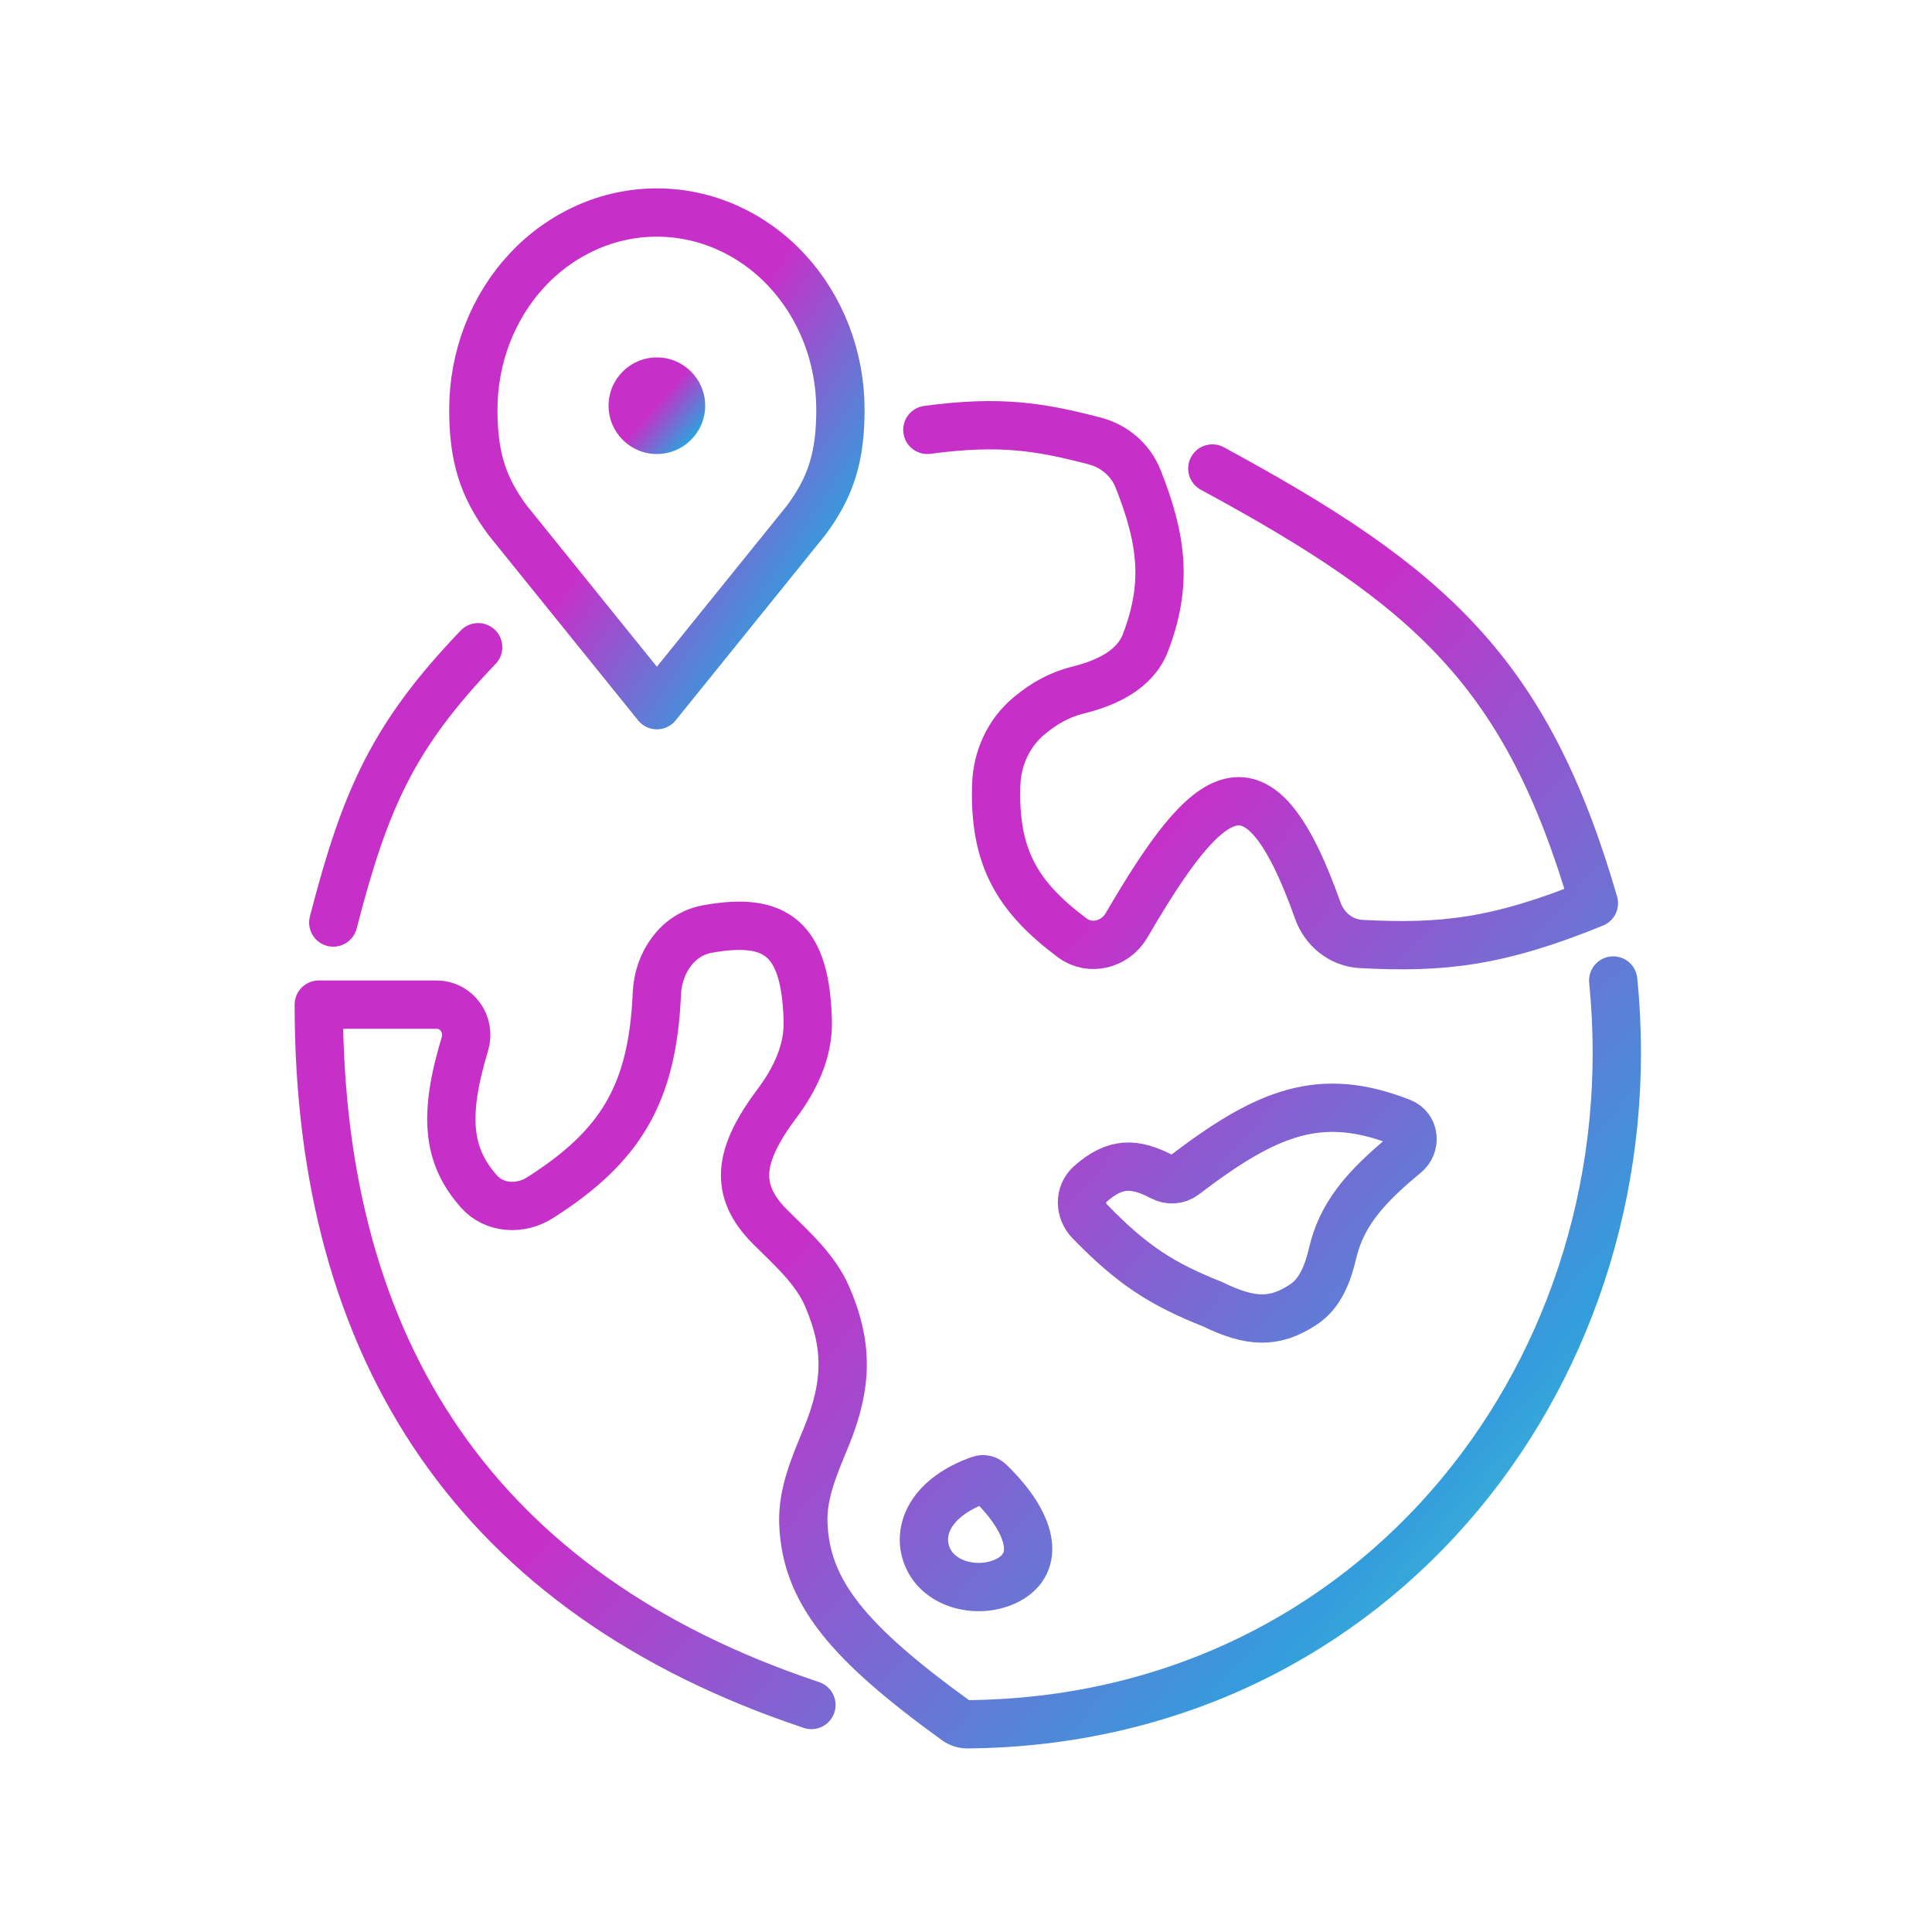
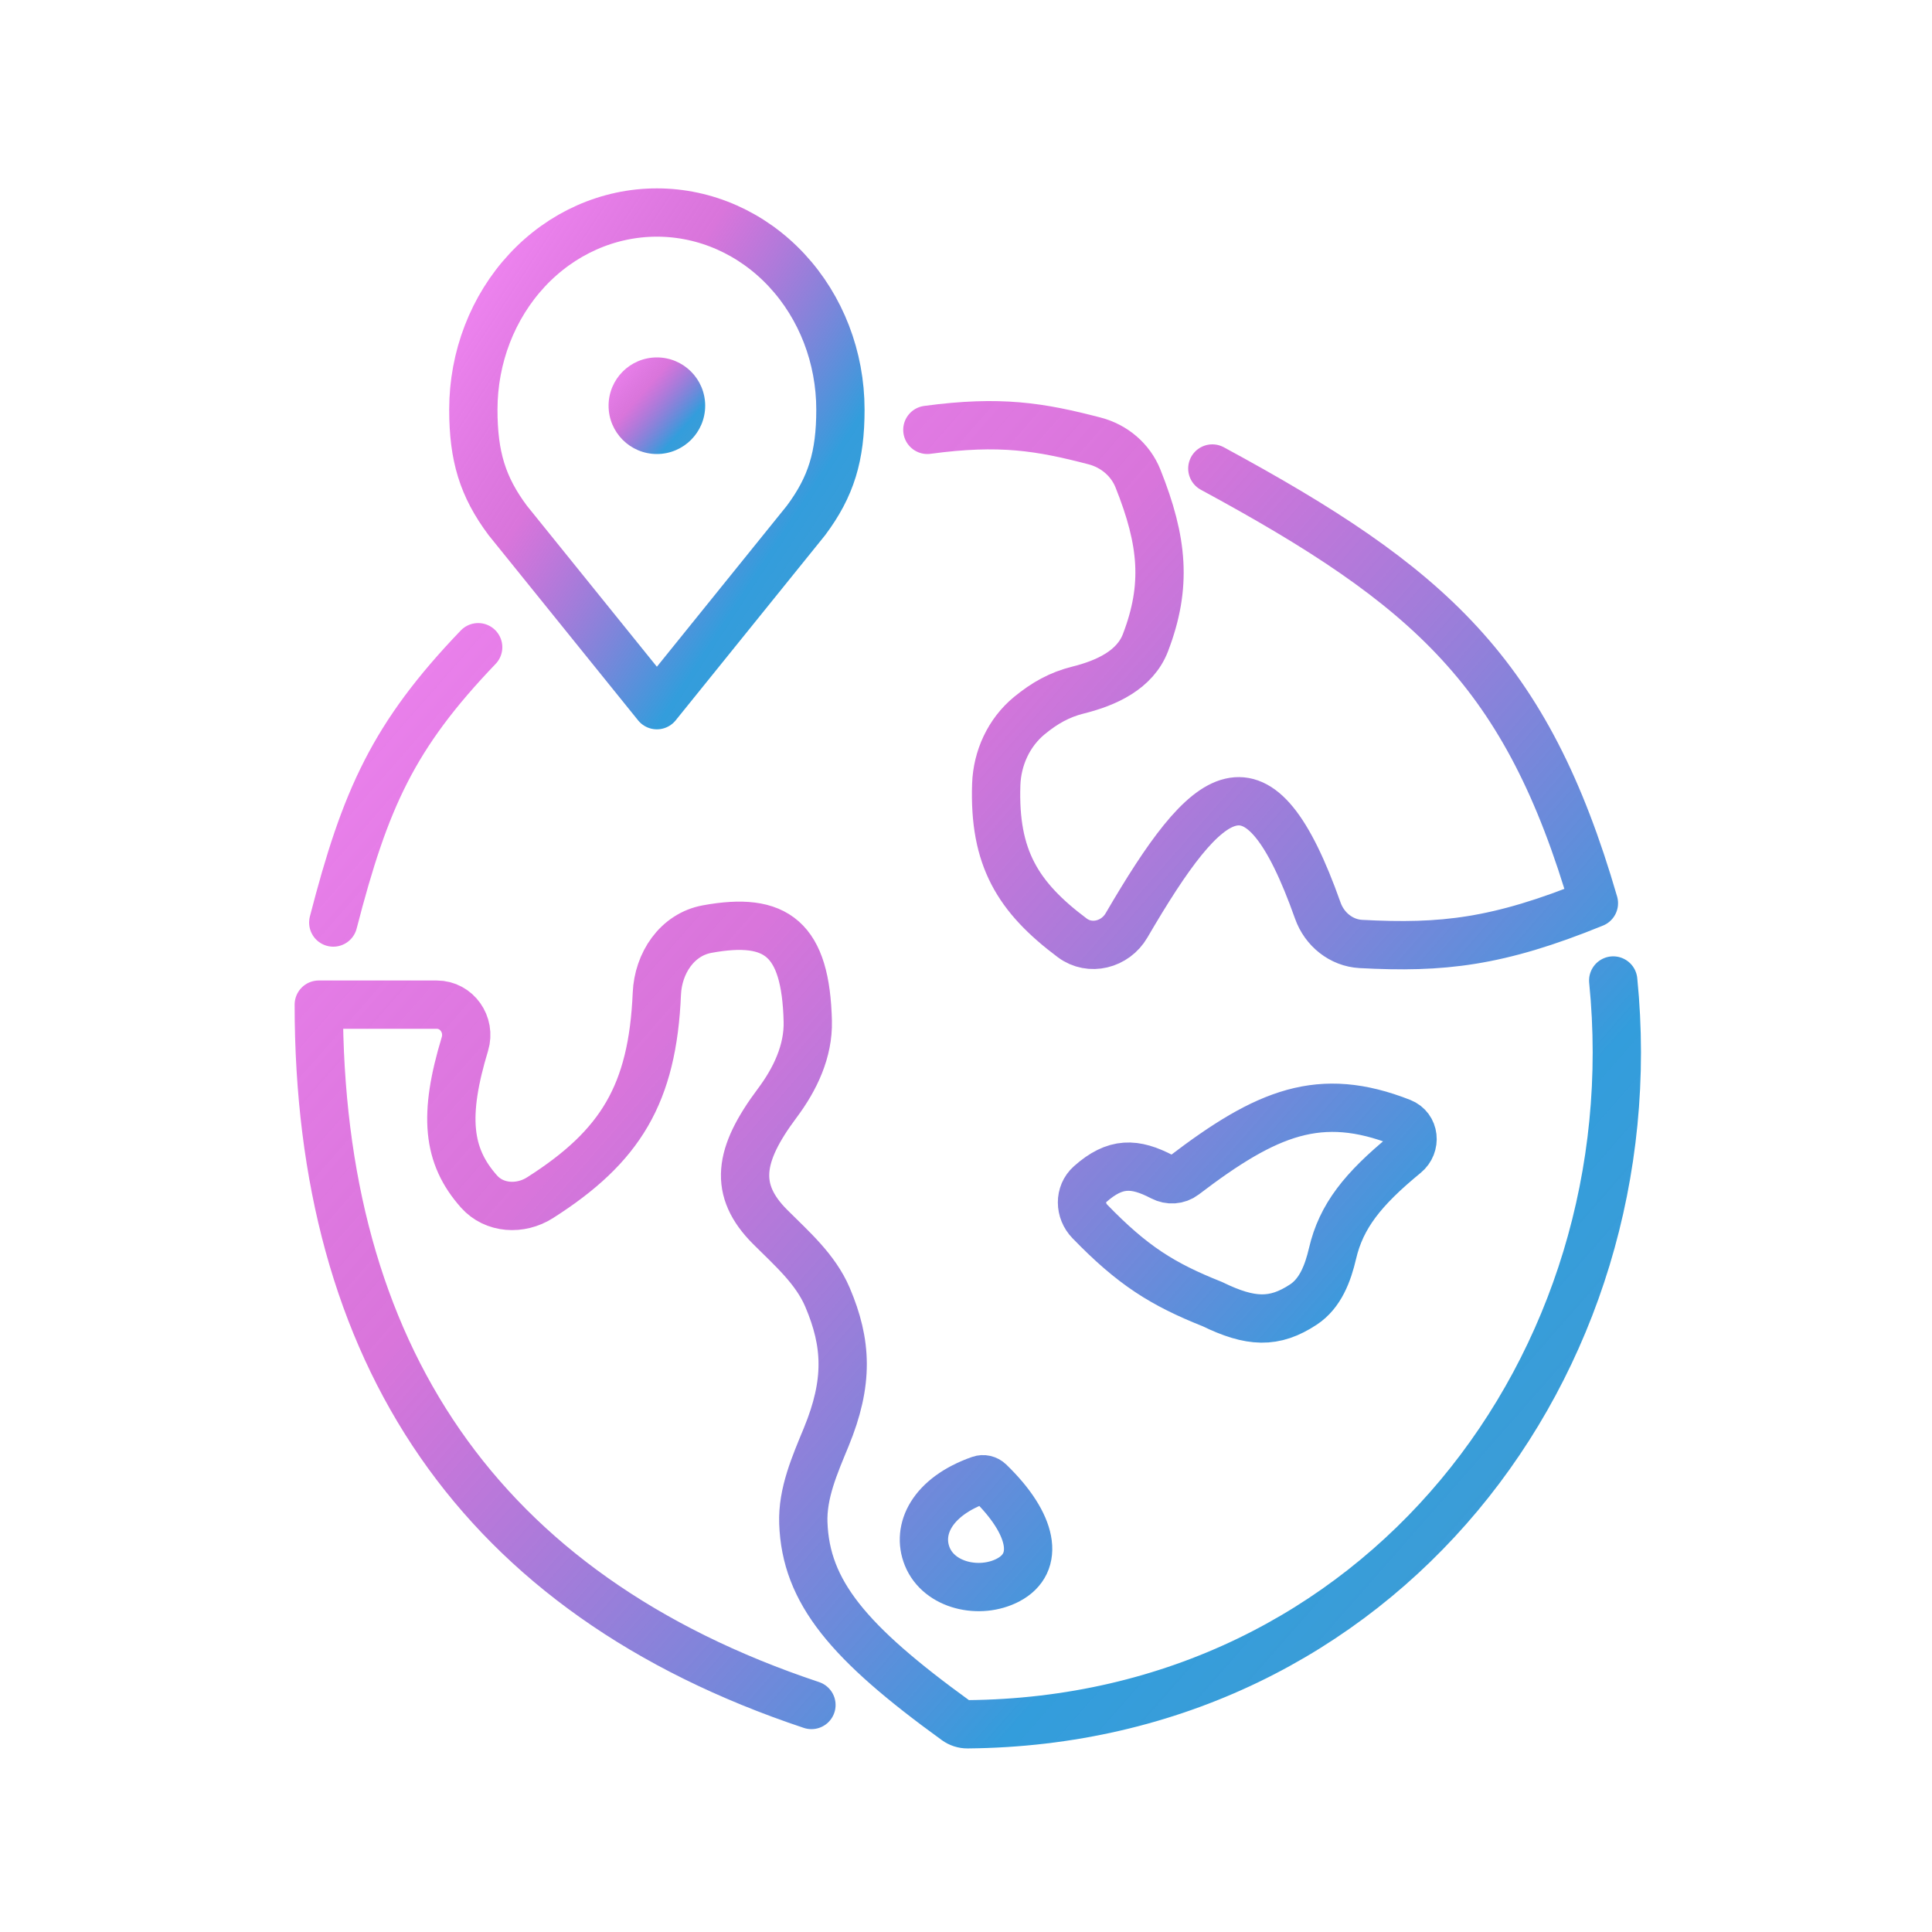
<svg xmlns="http://www.w3.org/2000/svg" width="200" height="200" viewBox="0 0 200 200" fill="none">
  <path d="M68 22C62.961 22 58.128 24.149 54.565 27.975C51.002 31.801 49 36.99 49 42.4C49 47.225 49.955 50.382 52.562 53.875L68 73L83.438 53.875C86.045 50.382 87 47.225 87 42.4C87 36.99 84.998 31.801 81.435 27.975C77.872 24.149 73.039 22 68 22V22Z" stroke="url(#paint0_linear_17_62)" stroke-width="5" stroke-linecap="round" stroke-linejoin="round" />
  <path d="M167 101.5C170.98 141.298 142.787 178.126 100.15 178.497C99.731 178.5 99.311 178.364 98.971 178.118C87.797 170.024 83.419 164.797 83.161 157.67C83.049 154.568 84.347 151.644 85.528 148.773C87.868 143.088 87.692 139.058 85.658 134.284C84.421 131.382 81.971 129.253 79.738 127.024C75.896 123.189 76.437 119.565 80.458 114.196C82.317 111.714 83.697 108.815 83.62 105.715C83.409 97.188 80.403 94.861 73.205 96.179C70.088 96.75 68.132 99.705 67.997 102.87C67.552 113.244 64.249 118.68 55.898 123.991C53.877 125.276 51.176 125.135 49.585 123.345C46.297 119.647 45.886 115.469 48.128 108.068C48.732 106.074 47.293 104 45.208 104H33C33 140 49.5 165 84 176.5M34.5 95.5C37.811 82.676 40.706 76.177 49.5 67M125.5 48.5C148.074 60.724 158.054 69.572 165 93.5C155.044 97.559 149.27 98.168 140.88 97.72C138.839 97.611 137.105 96.198 136.421 94.271C130.25 76.882 125.125 81.214 116.613 95.803C115.452 97.793 112.842 98.468 110.997 97.087C105.355 92.864 102.875 88.803 103.131 81.216C103.224 78.466 104.436 75.826 106.561 74.078C108.148 72.772 109.697 71.909 111.602 71.435C114.536 70.705 117.499 69.352 118.579 66.527C120.829 60.646 120.392 56.02 117.801 49.534C117.026 47.595 115.335 46.172 113.314 45.646C107.675 44.177 103.537 43.484 96 44.5M125.5 135C129.463 136.932 131.921 137.032 134.935 135.041C136.688 133.883 137.467 131.8 137.945 129.754C138.841 125.913 141.067 123.103 145.473 119.489C146.618 118.549 146.445 116.726 145.066 116.185C136.655 112.882 131.157 115.123 122.584 121.663C121.929 122.163 121.038 122.211 120.307 121.83C117.474 120.352 115.463 120.258 112.84 122.591C111.709 123.597 111.761 125.349 112.815 126.437C117.232 130.997 120.328 132.944 125.5 135ZM95.99 161.13C94.861 158.347 96.445 154.944 101.448 153.183C101.785 153.064 102.166 153.151 102.423 153.399C106.945 157.766 107.717 161.806 104.35 163.569C101.441 165.091 97.225 164.173 95.99 161.13Z" stroke="url(#paint1_linear_17_62)" stroke-width="5" stroke-linecap="round" stroke-linejoin="round" />
  <circle cx="68" cy="42" r="5" fill="url(#paint2_linear_17_62)" />
  <defs>
    <linearGradient id="paint0_linear_17_62" x1="49" y1="22" x2="98.972" y2="54.708" gradientUnits="userSpaceOnUse">
-       <stop offset="0.491" stop-color="#C630C9" />
-       <stop offset="0.837" stop-color="#339DDC" />
-       <stop offset="1" stop-color="#47DDCD" />
+       <stop stop-color="#F16BF3cc" />
+       <stop offset="0.359" stop-color="#C630C9aa" />
+       <stop offset="0.754" stop-color="#339DDC" />
+       <stop offset="1" stop-color="#3696CFee" />
    </linearGradient>
    <linearGradient id="paint1_linear_17_62" x1="33" y1="44.019" x2="175.572" y2="169.159" gradientUnits="userSpaceOnUse">
-       <stop offset="0.491" stop-color="#C630C9" />
-       <stop offset="0.837" stop-color="#339DDC" />
-       <stop offset="1" stop-color="#47DDCD" />
+       <stop stop-color="#F16BF3cc" />
+       <stop offset="0.359" stop-color="#C630C9aa" />
+       <stop offset="0.754" stop-color="#339DDC" />
+       <stop offset="1" stop-color="#3696CFee" />
    </linearGradient>
    <linearGradient id="paint2_linear_17_62" x1="63" y1="37" x2="73.603" y2="46.314" gradientUnits="userSpaceOnUse">
-       <stop offset="0.491" stop-color="#C630C9" />
-       <stop offset="0.837" stop-color="#339DDC" />
-       <stop offset="1" stop-color="#47DDCD" />
+       <stop stop-color="#F16BF3cc" />
+       <stop offset="0.359" stop-color="#C630C9aa" />
+       <stop offset="0.754" stop-color="#339DDC" />
+       <stop offset="1" stop-color="#3696CFee" />
    </linearGradient>
  </defs>
</svg>
